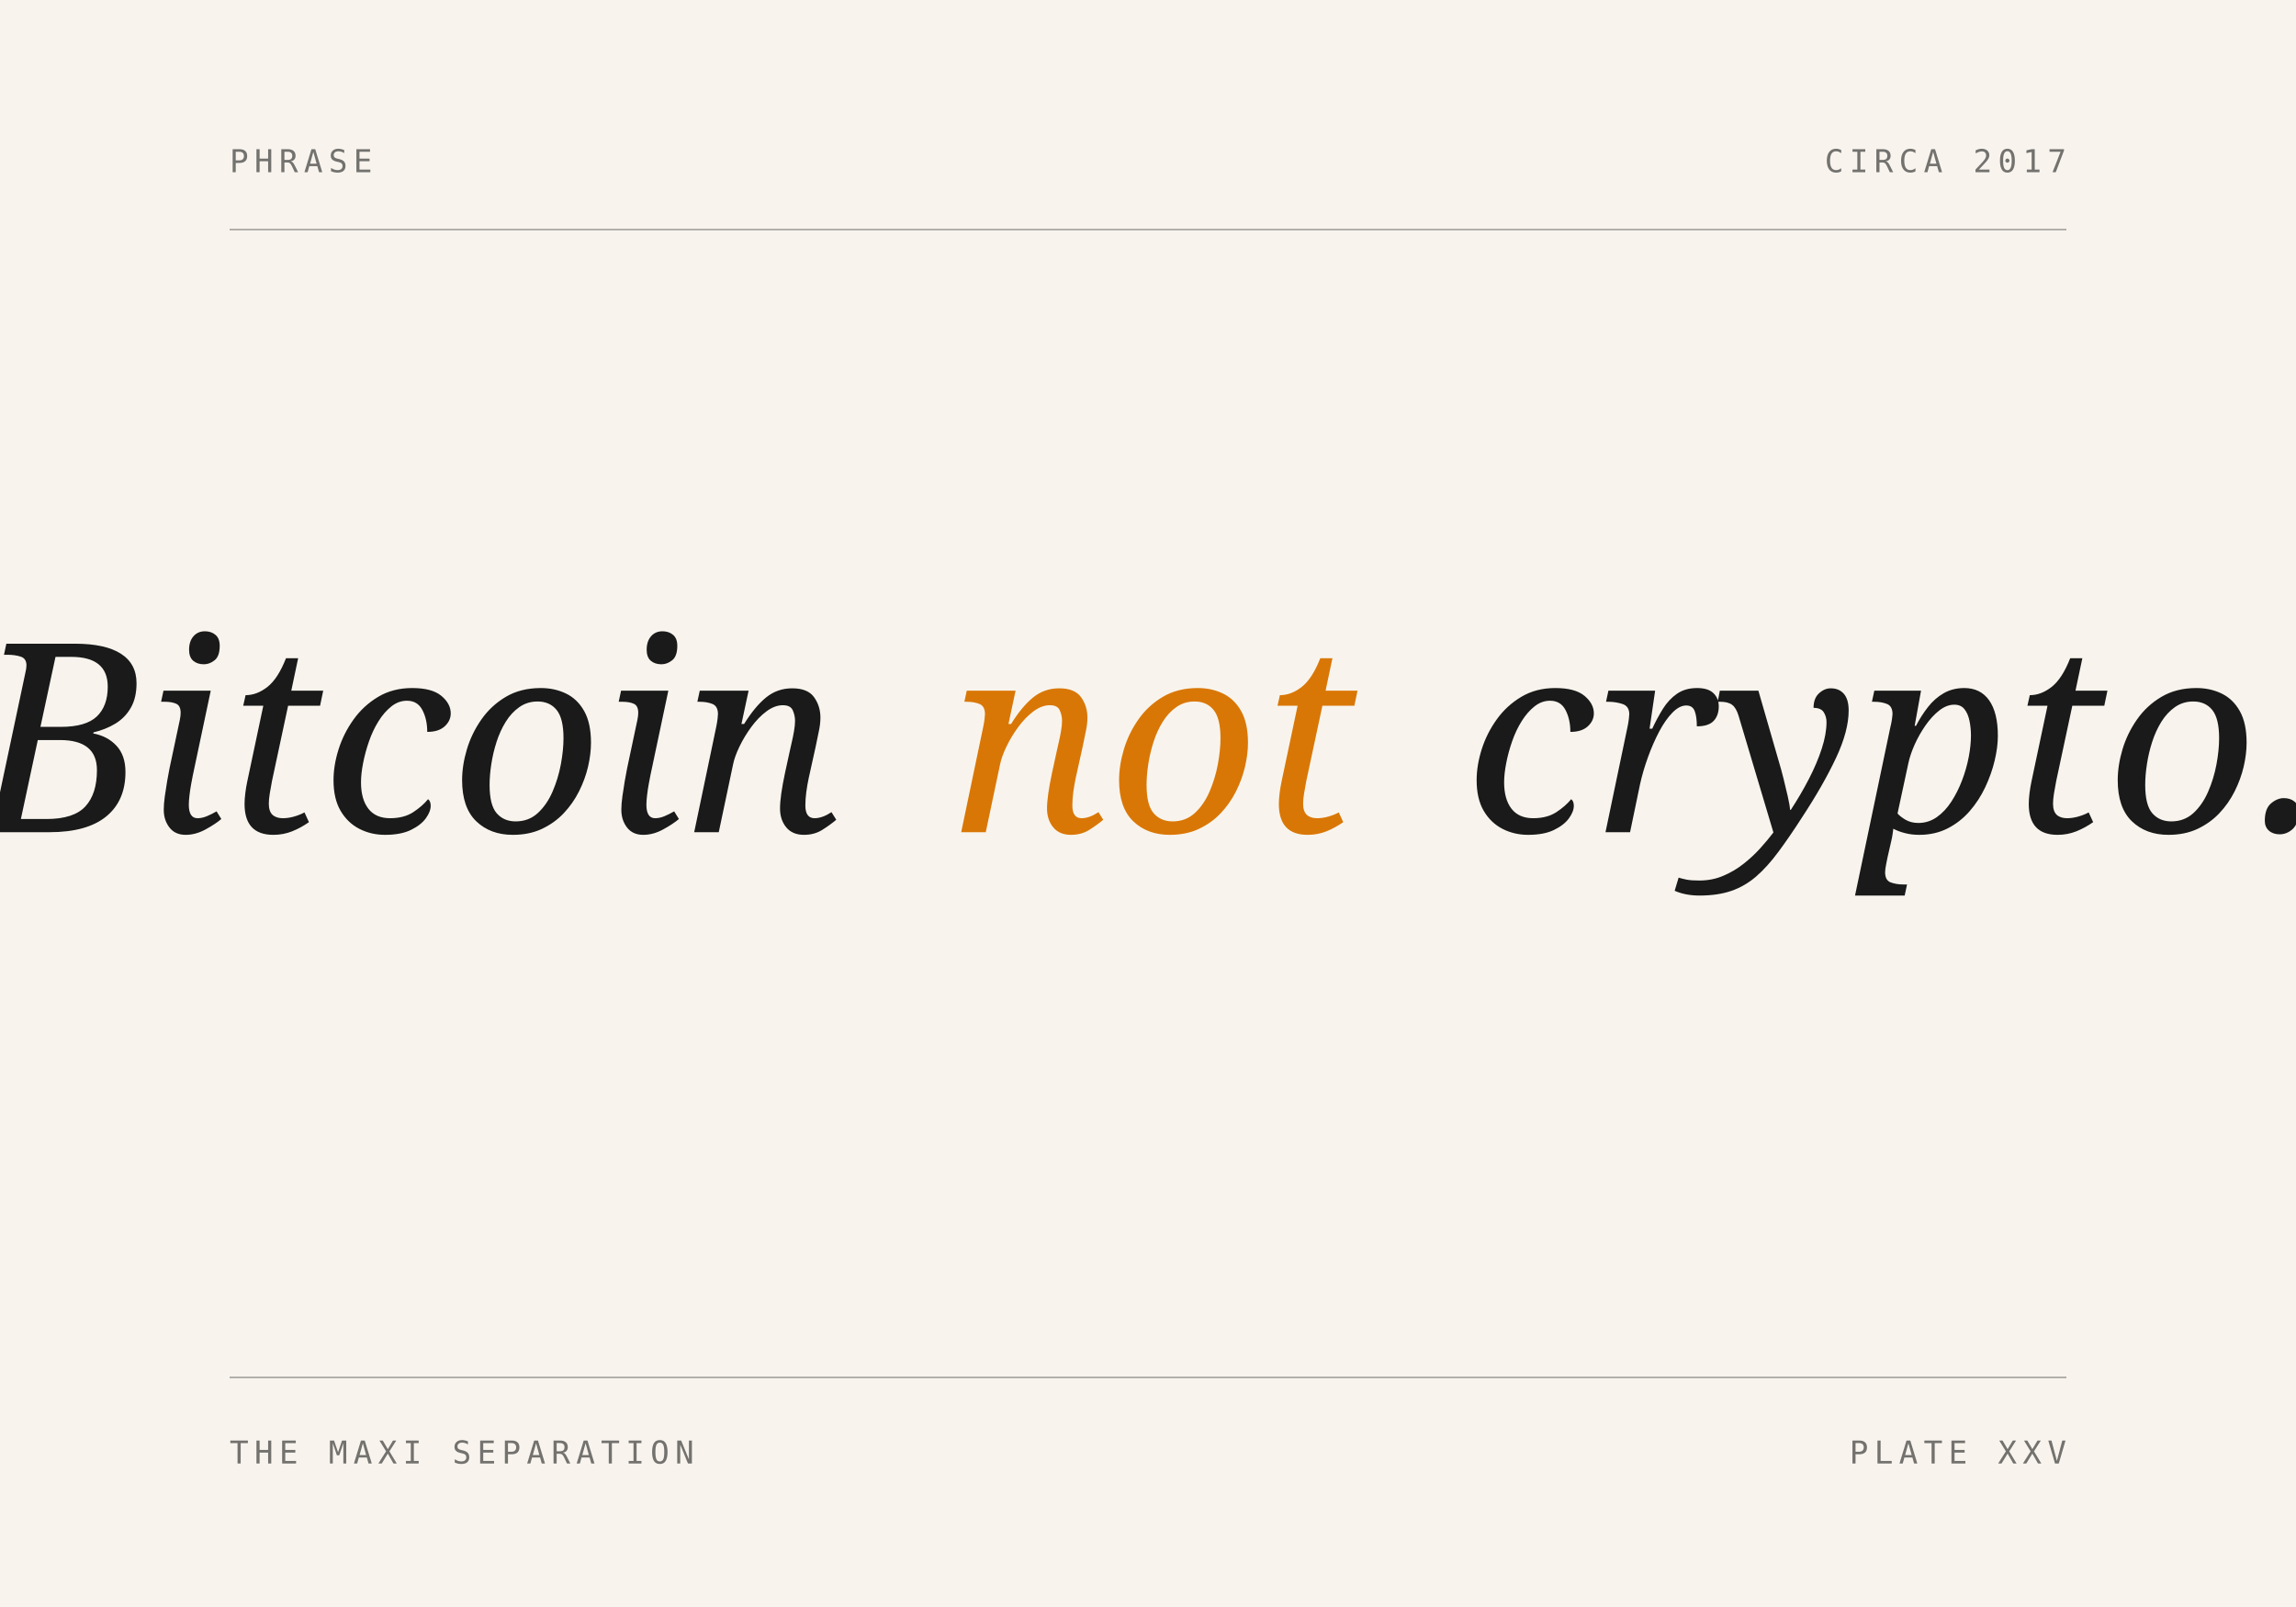
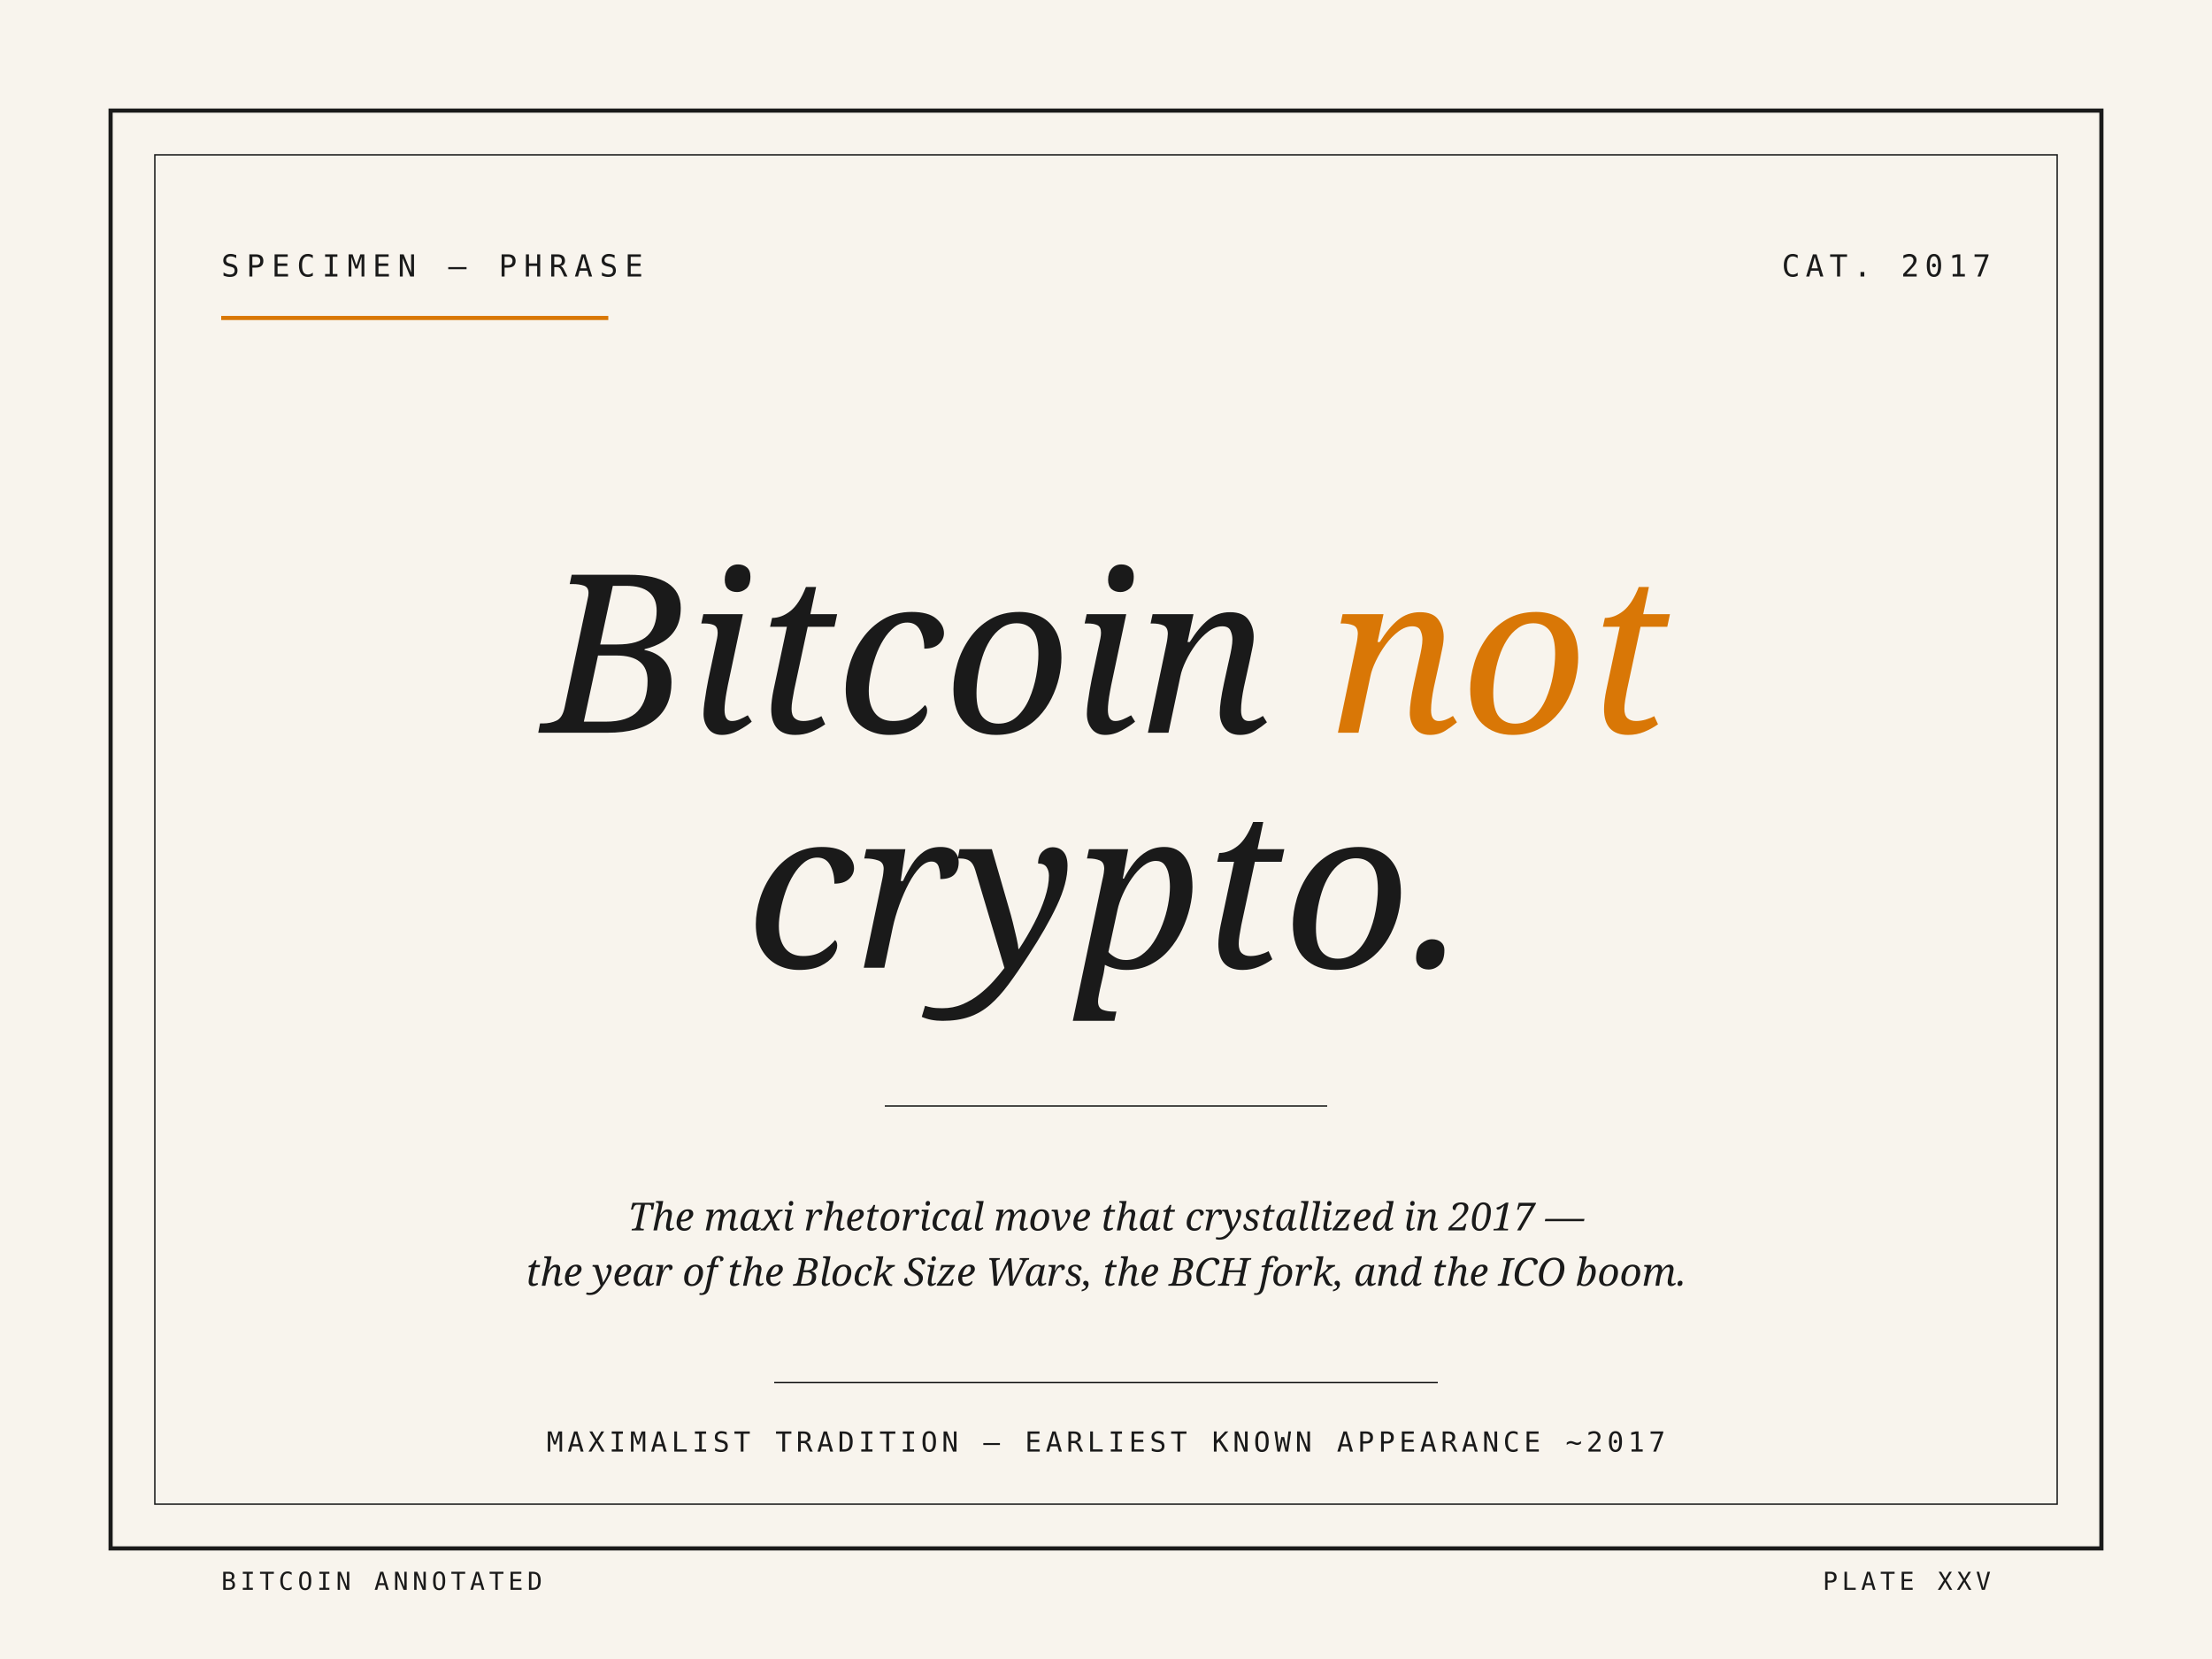
- <svg xmlns="http://www.w3.org/2000/svg" viewBox="0 0 800 560">
-   <rect width="800" height="560" fill="#f8f4ed" />
-   <line x1="80" y1="80" x2="720" y2="80" stroke="#1a1a1a" stroke-width="0.5" opacity="0.4" />
-   <line x1="80" y1="480" x2="720" y2="480" stroke="#1a1a1a" stroke-width="0.5" opacity="0.4" />
-   <text x="80" y="60" font-family="JetBrains Mono, monospace" font-size="11" fill="#1a1a1a" letter-spacing="2" opacity="0.6">PHRASE</text>
-   <text x="720" y="60" font-family="JetBrains Mono, monospace" font-size="11" fill="#1a1a1a" letter-spacing="2" opacity="0.6" text-anchor="end">CIRCA 2017</text>
-   <text x="400" y="290" font-family="EB Garamond, Garamond, serif" font-style="italic" font-size="92" fill="#1a1a1a" text-anchor="middle">
-     <tspan>Bitcoin</tspan>
-     <tspan fill="#d97706" dx="14">not</tspan>
-     <tspan dx="14">crypto.</tspan>
+ <svg xmlns="http://www.w3.org/2000/svg" viewBox="0 0 800 600" width="800" height="600">
+   <rect width="800" height="600" fill="#f8f4ed" />
+   <rect x="40" y="40" width="720" height="520" fill="none" stroke="#1a1a1a" stroke-width="1.5" />
+   <rect x="56" y="56" width="688" height="488" fill="none" stroke="#1a1a1a" stroke-width="0.5" />
+   <text x="80" y="100" font-family="JetBrains Mono, monospace" font-size="11" fill="#1a1a1a" letter-spacing="2.5">SPECIMEN — PHRASE</text>
+   <line x1="80" y1="115" x2="220" y2="115" stroke="#d97706" stroke-width="1.5" />
+   <text x="720" y="100" font-family="JetBrains Mono, monospace" font-size="11" fill="#1a1a1a" letter-spacing="2" text-anchor="end">CAT. 2017</text>
+   <text x="400" y="265" font-family="EB Garamond, Garamond, serif" font-style="italic" font-size="80" fill="#1a1a1a" text-anchor="middle" font-weight="500">Bitcoin <tspan fill="#d97706">not</tspan>
  </text>
-   <text x="80" y="510" font-family="JetBrains Mono, monospace" font-size="11" fill="#1a1a1a" letter-spacing="2" opacity="0.6">THE MAXI SEPARATION</text>
-   <text x="720" y="510" font-family="JetBrains Mono, monospace" font-size="11" fill="#1a1a1a" letter-spacing="2" opacity="0.6" text-anchor="end">PLATE XXV</text>
+   <text x="400" y="350" font-family="EB Garamond, Garamond, serif" font-style="italic" font-size="80" fill="#1a1a1a" text-anchor="middle" font-weight="500">crypto.</text>
+   <line x1="320" y1="400" x2="480" y2="400" stroke="#1a1a1a" stroke-width="0.5" />
+   <text x="400" y="445" font-family="EB Garamond, Garamond, serif" font-style="italic" font-size="14" fill="#1a1a1a" text-anchor="middle">The maxi rhetorical move that crystallized in 2017 —</text>
+   <text x="400" y="465" font-family="EB Garamond, Garamond, serif" font-style="italic" font-size="14" fill="#1a1a1a" text-anchor="middle">the year of the Block Size Wars, the BCH fork, and the ICO boom.</text>
+   <line x1="280" y1="500" x2="520" y2="500" stroke="#1a1a1a" stroke-width="0.5" />
+   <text x="400" y="525" font-family="JetBrains Mono, monospace" font-size="10" fill="#1a1a1a" letter-spacing="1.5" text-anchor="middle">MAXIMALIST TRADITION — EARLIEST KNOWN APPEARANCE ~2017</text>
+   <text x="80" y="575" font-family="JetBrains Mono, monospace" font-size="9" fill="#1a1a1a" letter-spacing="1.5">BITCOIN ANNOTATED</text>
+   <text x="720" y="575" font-family="JetBrains Mono, monospace" font-size="9" fill="#1a1a1a" letter-spacing="1.5" text-anchor="end">PLATE XXV</text>
</svg>
